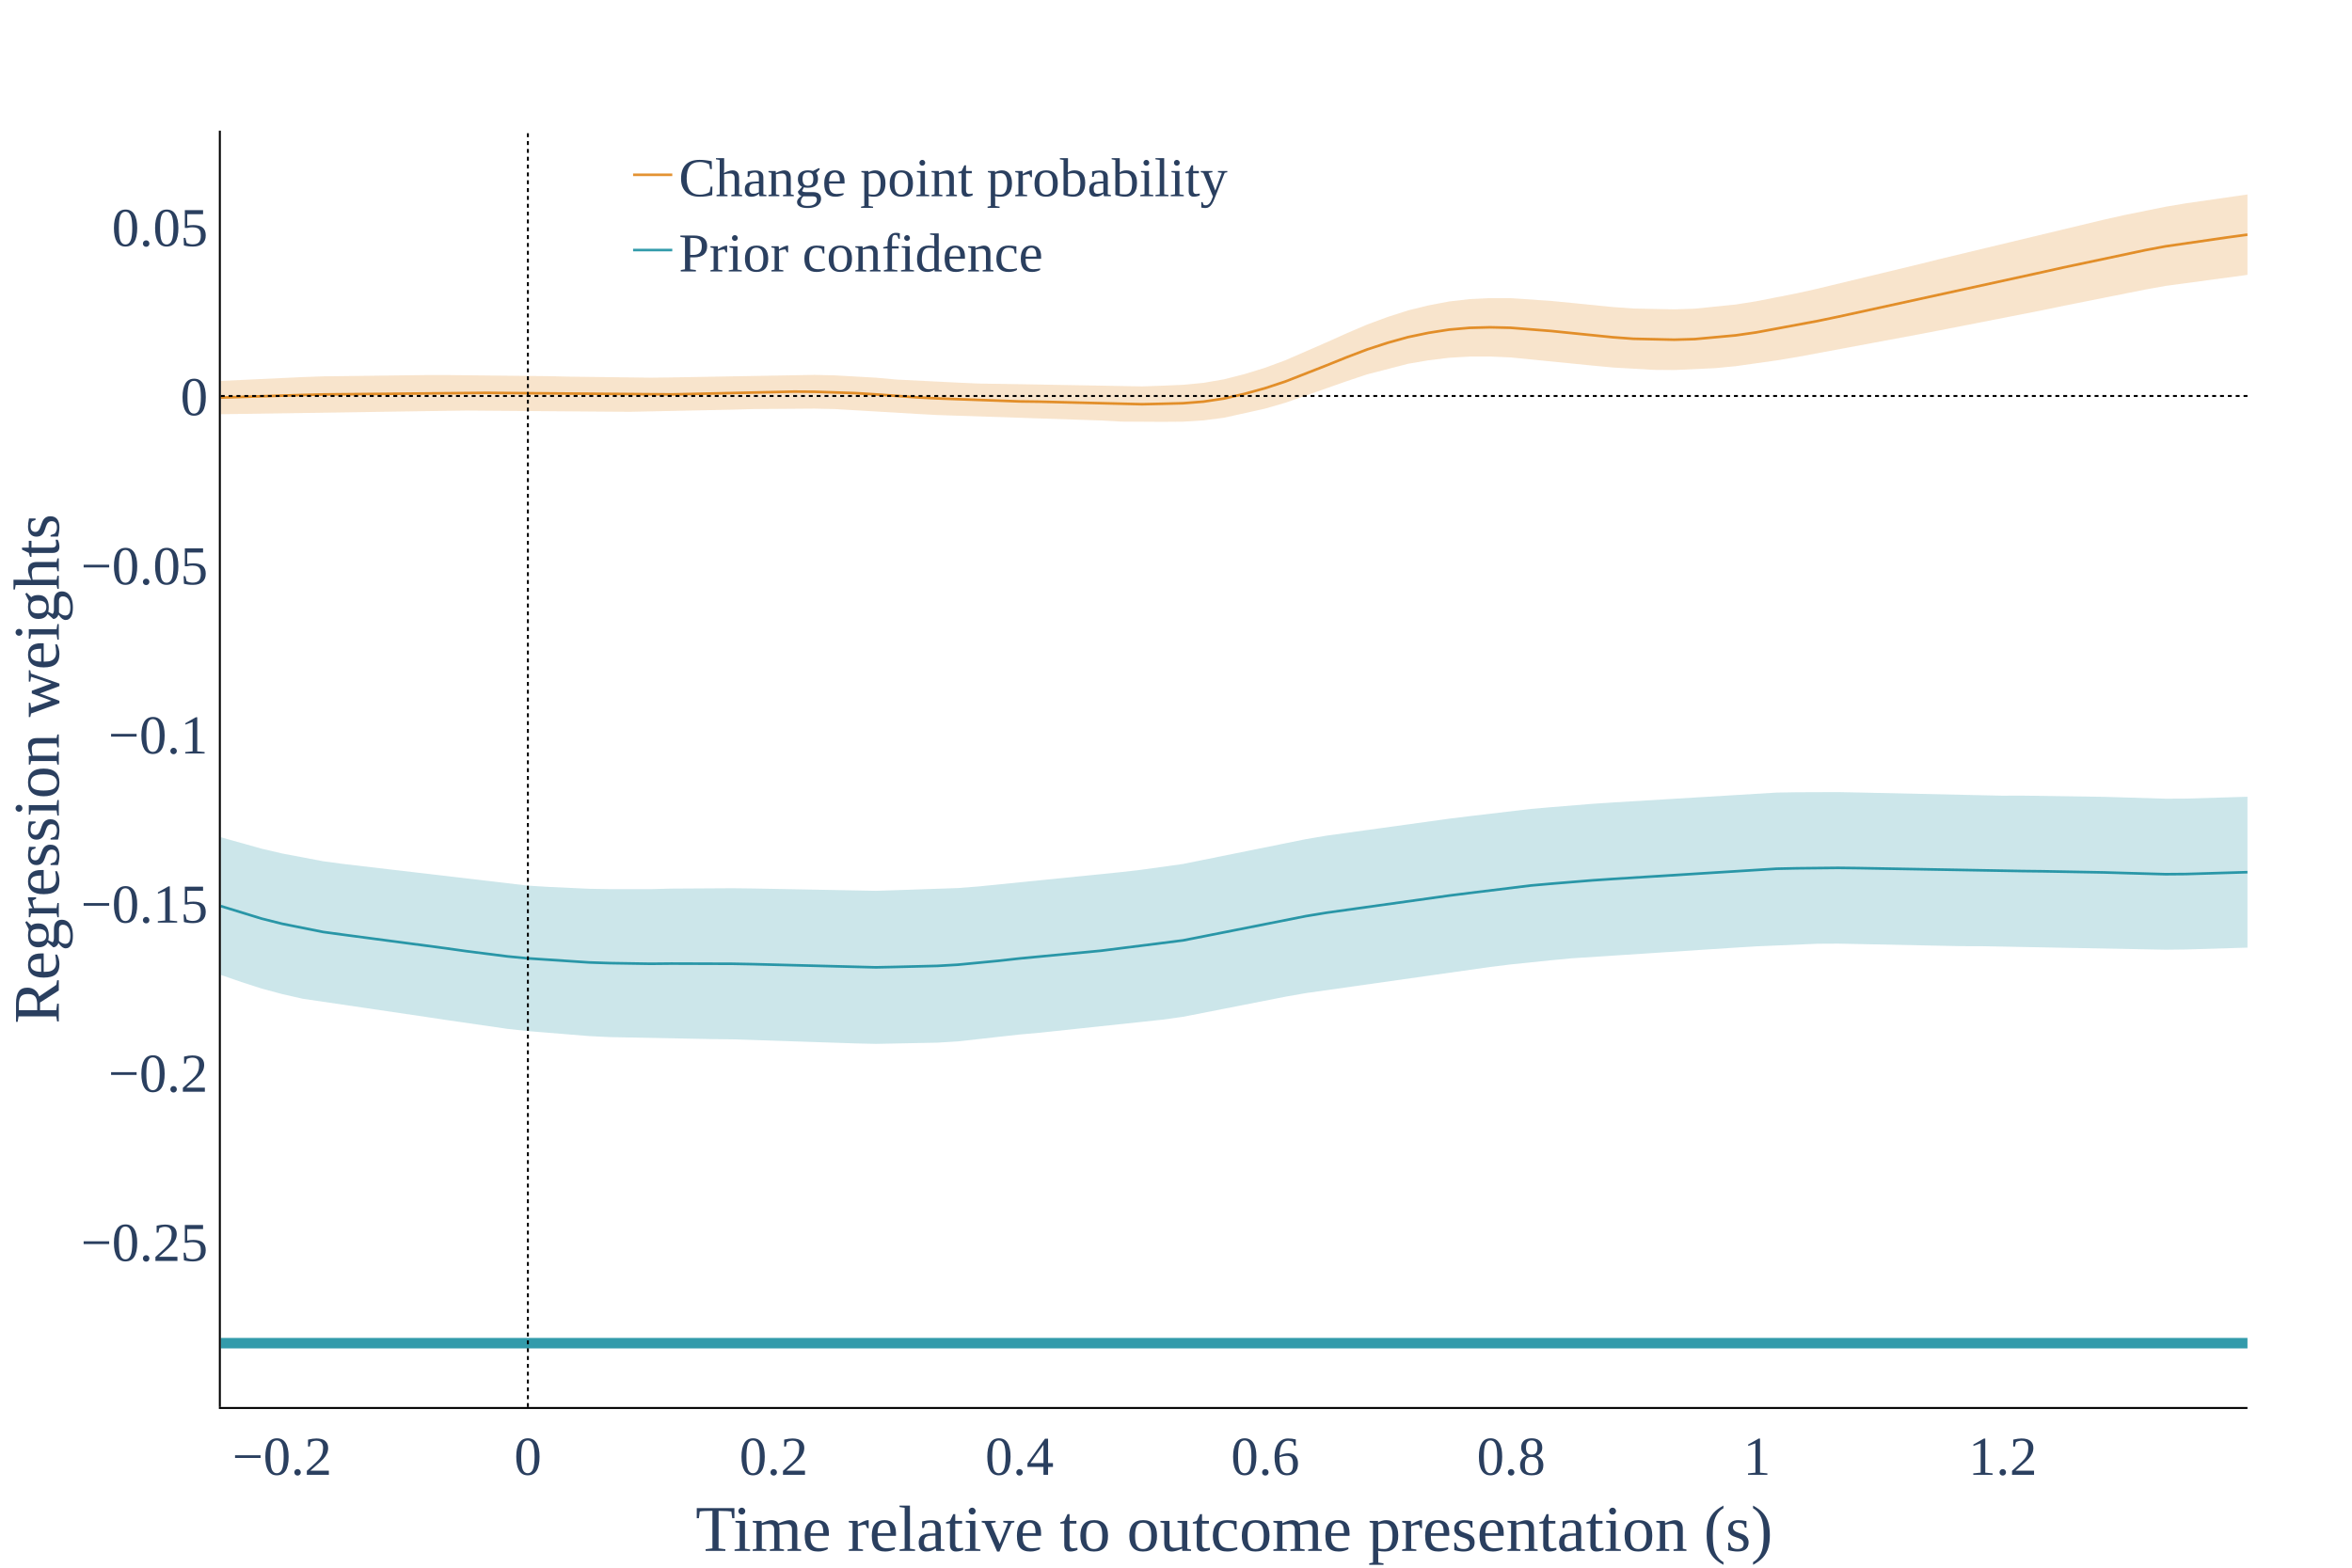
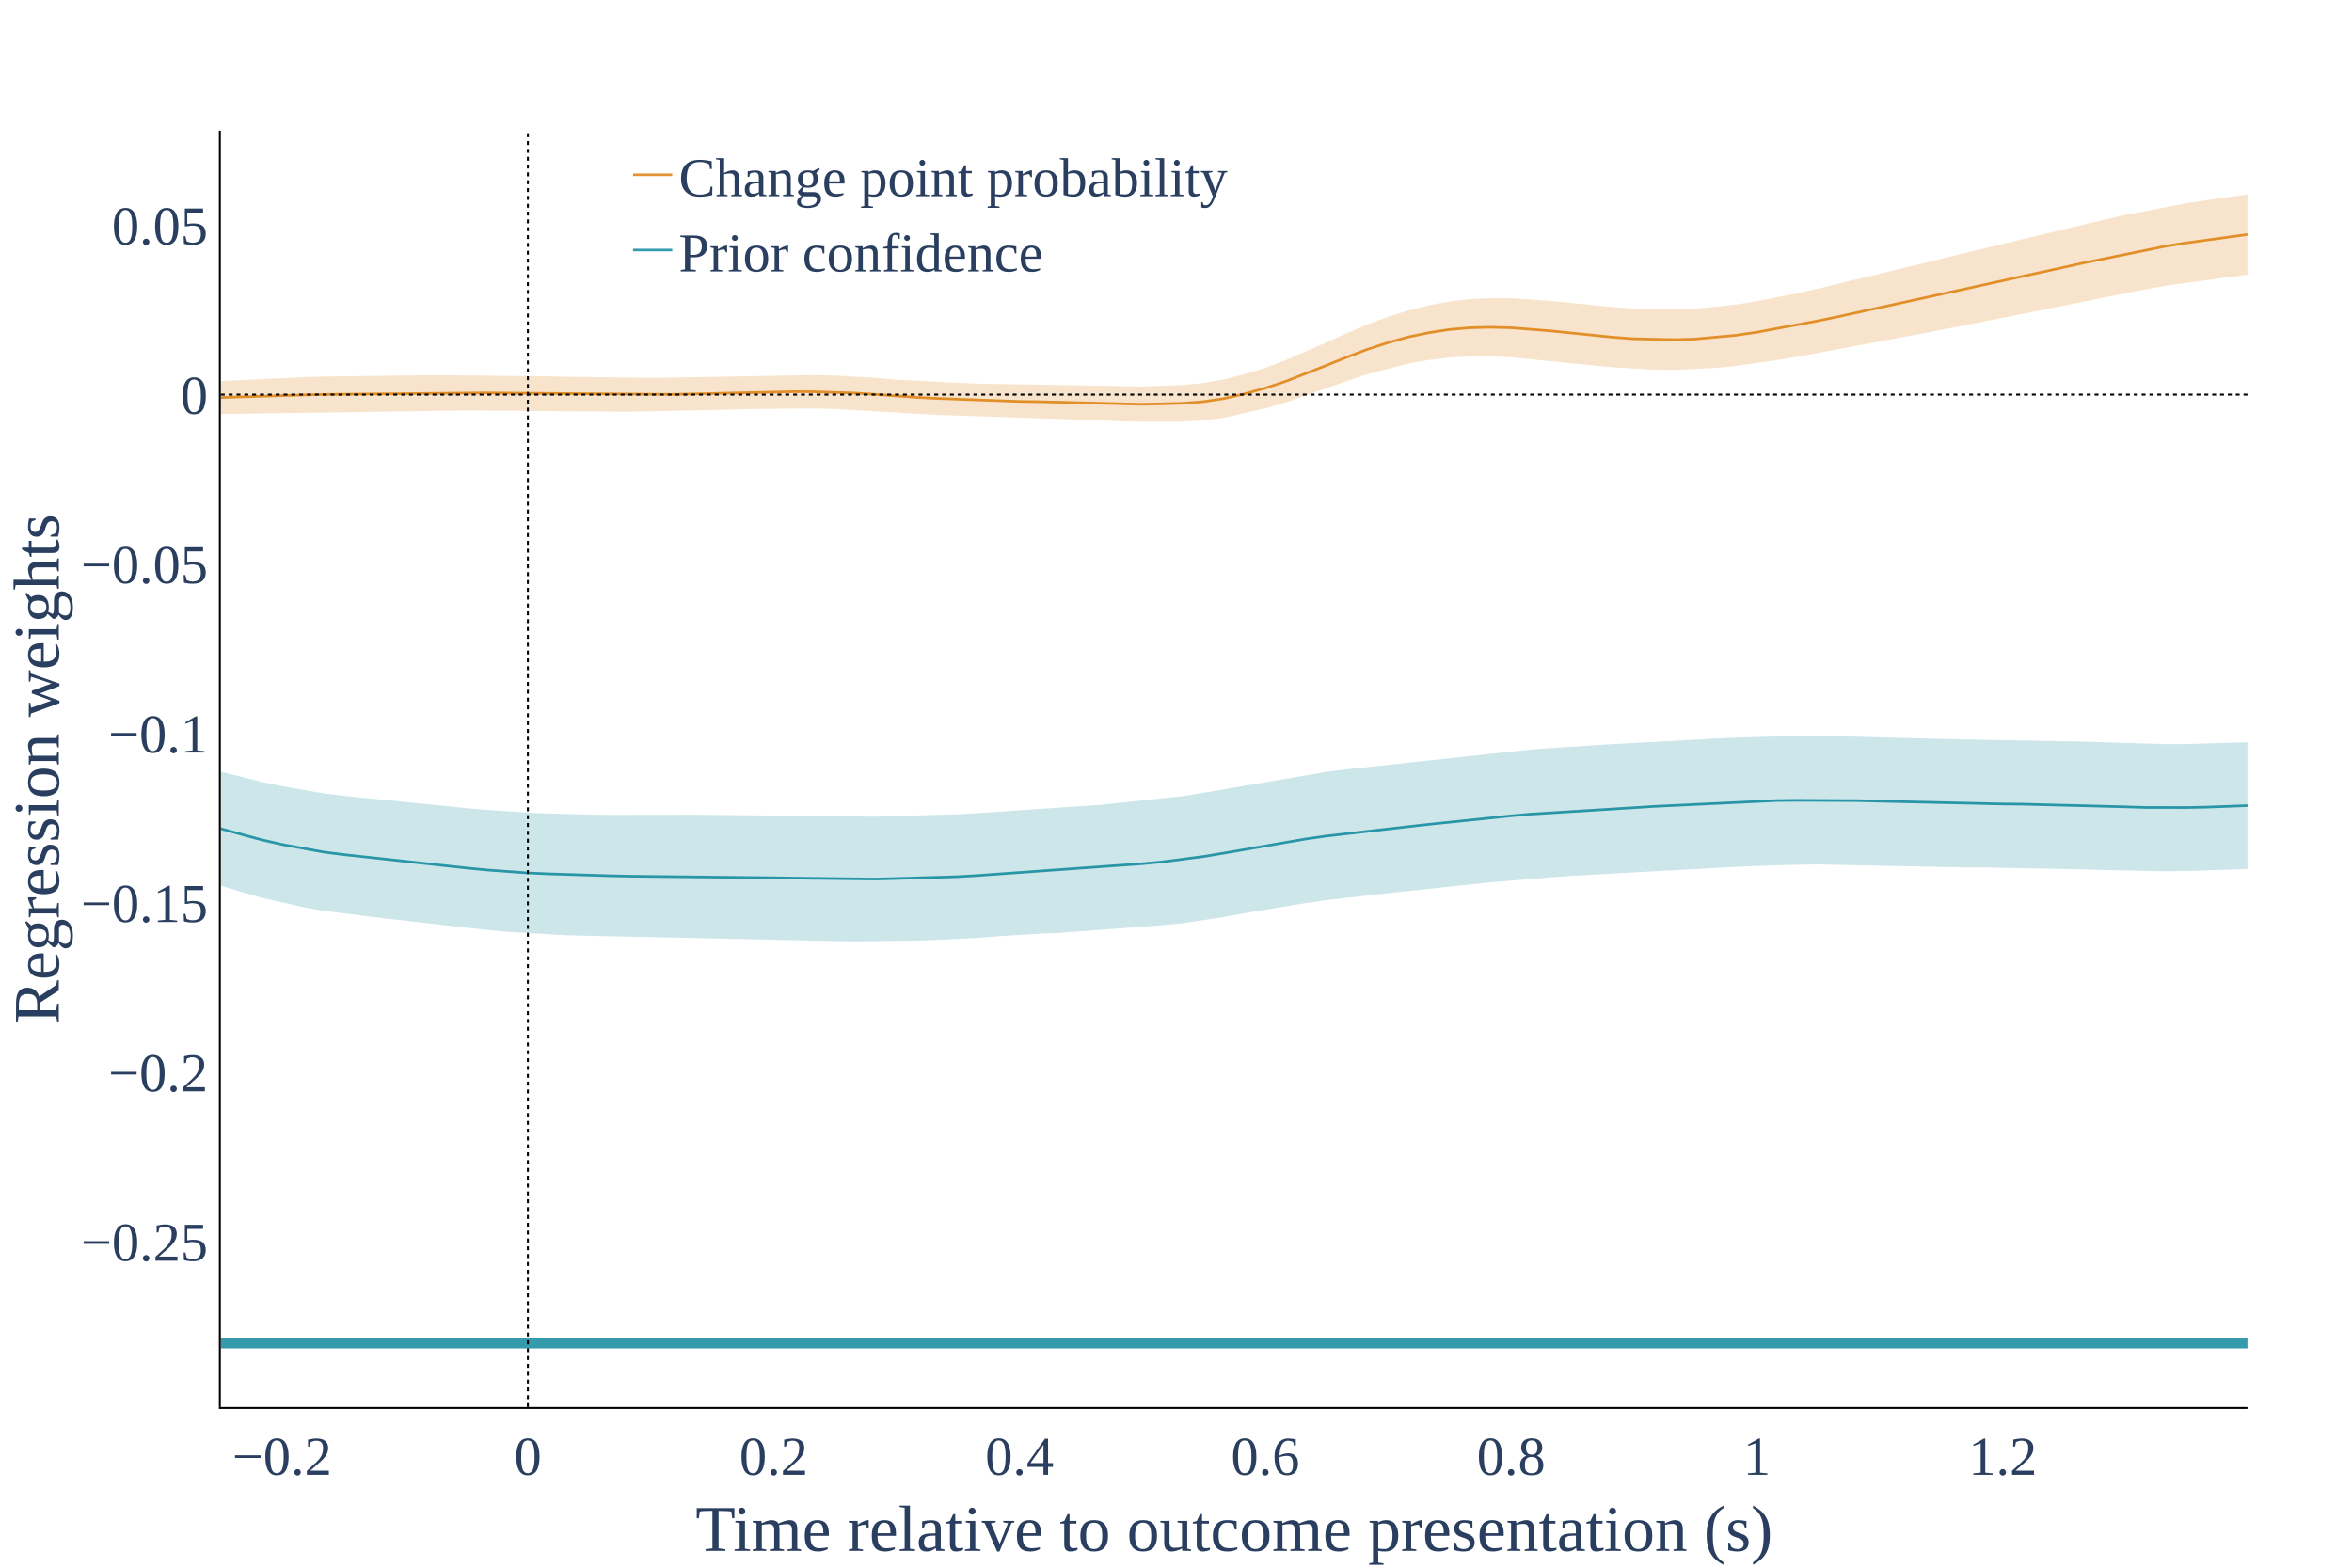
<svg xmlns="http://www.w3.org/2000/svg" class="main-svg" width="1800" height="1200" style="" viewBox="0 0 1800 1200">
  <rect x="0" y="0" width="1800" height="1200" style="fill: rgb(255, 255, 255); fill-opacity: 1;" />
-   <defs id="defs-ae7b0f">
+   <defs id="defs-dcf1bf">
    <g class="clips">
-       <clipPath id="clipae7b0fxyplot" class="plotclip">
+       <clipPath id="clipdcf1bfxyplot" class="plotclip">
        <rect width="1551" height="977" />
      </clipPath>
-       <clipPath class="axesclip" id="clipae7b0fx">
+       <clipPath class="axesclip" id="clipdcf1bfx">
        <rect x="169" y="0" width="1551" height="1200" />
      </clipPath>
-       <clipPath class="axesclip" id="clipae7b0fy">
+       <clipPath class="axesclip" id="clipdcf1bfy">
        <rect x="0" y="100" width="1800" height="977" />
      </clipPath>
-       <clipPath class="axesclip" id="clipae7b0fxy">
+       <clipPath class="axesclip" id="clipdcf1bfxy">
        <rect x="169" y="100" width="1551" height="977" />
      </clipPath>
    </g>
    <g class="gradients" />
    <g class="patterns" />
  </defs>
  <g class="bglayer">
    <rect class="bg" x="169" y="100" width="1551" height="977" style="fill: rgb(255, 255, 255); fill-opacity: 1; stroke-width: 0;" />
  </g>
  <g class="layer-below">
    <g class="imagelayer" />
    <g class="shapelayer" />
  </g>
  <g class="cartesianlayer">
    <g class="subplot xy">
      <g class="layer-subplot">
        <g class="shapelayer" />
        <g class="imagelayer" />
      </g>
      <g class="minor-gridlayer">
        <g class="x" />
        <g class="y" />
      </g>
      <g class="gridlayer">
        <g class="x">
          <path class="xgrid crisp" transform="translate(215.88,0)" d="M0,100v977" style="stroke: rgb(255, 255, 255); stroke-opacity: 1; stroke-width: 1px;" />
          <path class="xgrid crisp" transform="translate(592.12,0)" d="M0,100v977" style="stroke: rgb(255, 255, 255); stroke-opacity: 1; stroke-width: 1px;" />
          <path class="xgrid crisp" transform="translate(780.24,0)" d="M0,100v977" style="stroke: rgb(255, 255, 255); stroke-opacity: 1; stroke-width: 1px;" />
          <path class="xgrid crisp" transform="translate(968.36,0)" d="M0,100v977" style="stroke: rgb(255, 255, 255); stroke-opacity: 1; stroke-width: 1px;" />
          <path class="xgrid crisp" transform="translate(1156.48,0)" d="M0,100v977" style="stroke: rgb(255, 255, 255); stroke-opacity: 1; stroke-width: 1px;" />
          <path class="xgrid crisp" transform="translate(1344.6,0)" d="M0,100v977" style="stroke: rgb(255, 255, 255); stroke-opacity: 1; stroke-width: 1px;" />
          <path class="xgrid crisp" transform="translate(1532.73,0)" d="M0,100v977" style="stroke: rgb(255, 255, 255); stroke-opacity: 1; stroke-width: 1px;" />
        </g>
        <g class="y">
-           <path class="ygrid crisp" transform="translate(0,950.47)" d="M169,0h1551" style="stroke: rgb(255, 255, 255); stroke-opacity: 1; stroke-width: 1px;" />
-           <path class="ygrid crisp" transform="translate(0,821)" d="M169,0h1551" style="stroke: rgb(255, 255, 255); stroke-opacity: 1; stroke-width: 1px;" />
-           <path class="ygrid crisp" transform="translate(0,691.52)" d="M169,0h1551" style="stroke: rgb(255, 255, 255); stroke-opacity: 1; stroke-width: 1px;" />
-           <path class="ygrid crisp" transform="translate(0,562.05)" d="M169,0h1551" style="stroke: rgb(255, 255, 255); stroke-opacity: 1; stroke-width: 1px;" />
-           <path class="ygrid crisp" transform="translate(0,432.58)" d="M169,0h1551" style="stroke: rgb(255, 255, 255); stroke-opacity: 1; stroke-width: 1px;" />
-           <path class="ygrid crisp" transform="translate(0,173.64)" d="M169,0h1551" style="stroke: rgb(255, 255, 255); stroke-opacity: 1; stroke-width: 1px;" />
+           <path class="ygrid crisp" transform="translate(0,950.35)" d="M169,0h1551" style="stroke: rgb(255, 255, 255); stroke-opacity: 1; stroke-width: 1px;" />
+           <path class="ygrid crisp" transform="translate(0,820.69)" d="M169,0h1551" style="stroke: rgb(255, 255, 255); stroke-opacity: 1; stroke-width: 1px;" />
+           <path class="ygrid crisp" transform="translate(0,691.03)" d="M169,0h1551" style="stroke: rgb(255, 255, 255); stroke-opacity: 1; stroke-width: 1px;" />
+           <path class="ygrid crisp" transform="translate(0,561.37)" d="M169,0h1551" style="stroke: rgb(255, 255, 255); stroke-opacity: 1; stroke-width: 1px;" />
+           <path class="ygrid crisp" transform="translate(0,431.71)" d="M169,0h1551" style="stroke: rgb(255, 255, 255); stroke-opacity: 1; stroke-width: 1px;" />
+           <path class="ygrid crisp" transform="translate(0,172.39)" d="M169,0h1551" style="stroke: rgb(255, 255, 255); stroke-opacity: 1; stroke-width: 1px;" />
        </g>
      </g>
      <g class="zerolinelayer">
        <path class="xzl zl crisp" transform="translate(404,0)" d="M0,100v977" style="stroke: rgb(255, 255, 255); stroke-opacity: 1; stroke-width: 2px;" />
-         <path class="yzl zl crisp" transform="translate(0,303.11)" d="M169,0h1551" style="stroke: rgb(255, 255, 255); stroke-opacity: 1; stroke-width: 2px;" />
+         <path class="yzl zl crisp" transform="translate(0,302.05)" d="M169,0h1551" style="stroke: rgb(255, 255, 255); stroke-opacity: 1; stroke-width: 2px;" />
      </g>
      <g class="layer-between">
        <g class="shapelayer" />
        <g class="imagelayer" />
      </g>
      <path class="xlines-below" />
      <path class="ylines-below" />
      <g class="overlines-below" />
      <g class="xaxislayer-below" />
      <g class="yaxislayer-below" />
      <g class="overaxes-below" />
      <g class="overplot">
-         <g class="xy" transform="translate(169,100)" clip-path="url(#clipae7b0fxyplot)">
+         <g class="xy" transform="translate(169,100)" clip-path="url(#clipdcf1bfxyplot)">
          <g class="scatterlayer mlayer">
-             <g class="trace scatter trace969d71" style="stroke-miterlimit: 2; opacity: 1;">
+             <g class="trace scatter traceb511b3" style="stroke-miterlimit: 2; opacity: 1;">
              <g class="fills" />
              <g class="errorbars" />
              <g class="lines">
-                 <path class="js-line" d="M0,204.33L62.67,202.33L78.33,201.93L203.67,200.71L219.33,200.86L344.67,201.88L360.33,201.56L438.67,199.76L454.33,199.87L485.67,200.91L501.33,201.9L532.67,204.17L548.33,204.97L611,207.26L626.67,207.47L705,209.42L720.67,209.07L736.33,208.67L752,207.43L767.67,205.07L783.33,201.52L799,197.2L814.67,192.03L846,179.76L861.67,173.44L877.33,167.48L893,162.39L908.67,158.02L924.33,154.76L940,152.31L955.67,150.95L971.33,150.54L987,150.9L1018.33,153.39L1034,154.99L1065.33,158.16L1081,159.32L1112.33,160.02L1128,159.57L1159.33,156.7L1175,154.45L1222,145.71L1237.67,142.46L1394.33,108.26L1410,104.76L1472.67,91.5L1488.33,88.55L1535.33,81.75L1551,79.62" style="vector-effect: none; fill: none; stroke: rgb(220, 120, 0); stroke-opacity: 0.8; stroke-width: 2px; opacity: 1;" />
-               </g>
-               <g class="points" />
-               <g class="text" />
-             </g>
-             <g class="trace scatter tracea60c03" style="stroke-miterlimit: 2; opacity: 1;">
+                 <path class="js-line" d="M0,204.28L62.67,202.34L78.33,201.94L203.67,200.74L219.33,200.9L344.67,201.9L360.33,201.58L438.67,199.78L454.33,199.88L485.67,200.92L501.33,201.9L532.67,204.17L548.33,204.97L611,207.26L626.67,207.47L705,209.44L720.67,209.08L736.33,208.68L752,207.44L767.67,205.08L783.33,201.51L799,197.19L814.67,192L846,179.71L861.67,173.39L877.33,167.42L893,162.33L908.67,157.96L924.33,154.69L940,152.25L955.67,150.88L971.33,150.48L987,150.84L1018.33,153.34L1034,154.94L1065.33,158.11L1081,159.28L1112.33,159.98L1128,159.53L1159.33,156.65L1175,154.4L1222,145.65L1237.67,142.4L1410,104.71L1425.67,101.24L1488.33,88.47L1504,85.95L1551,79.52" style="vector-effect: none; fill: none; stroke: rgb(220, 120, 0); stroke-opacity: 0.8; stroke-width: 2px; opacity: 1;" />
+               </g>
+               <g class="points" />
+               <g class="text" />
+             </g>
+             <g class="trace scatter tracebd237b" style="stroke-miterlimit: 2; opacity: 1;">
              <g class="fills">
                <g>
-                   <path class="js-fill" d="M0,191.58L62.67,188.64L78.33,188.08L156.67,187.1L172.33,187.08L250.67,187.93L266.33,188.3L329,189.1L344.67,188.91L454.33,186.96L470,187.33L501.33,189.1L517,190.53L564,192.88L579.67,193.57L642.33,194.64L658,194.91L705,195.77L720.67,195.23L736.33,194.56L752,193.07L767.67,190.37L783.33,186.39L799,181.57L814.67,175.77L846,162.14L861.67,155.1L877.33,148.4L893,142.61L908.67,137.59L924.33,133.75L940,130.77L955.67,128.95L971.33,128.17L987,128.22L1018.33,130.38L1034,131.89L1065.33,135.02L1081,136.15L1112.33,136.8L1128,136.28L1159.33,133.1L1175,130.62L1206.33,124.47L1222,120.96L1300.33,102.08L1316,98.17L1441.33,68.09L1457,64.58L1488.33,58.24L1504,55.61L1551,48.85L1551,110.39L1488.33,118.85L1472.67,121.66L1410,134.17L1394.33,137.42L1316,152.75L1300.33,155.77L1206.33,173.28L1190.67,175.86L1159.33,180.3L1143.67,181.8L1112.33,183.24L1096.67,183.12L1065.33,181.3L1049.67,179.83L987,173.58L971.33,172.91L955.67,172.95L940,173.86L924.33,175.76L908.67,178.45L877.33,186.55L861.67,191.78L814.67,208.29L799,212.84L767.67,219.77L752,221.79L736.33,222.78L720.67,222.91L689.33,222.72L673.67,221.86L548.33,217.69L532.67,216.83L470,213.12L454.33,212.78L407.33,213.12L391.67,213.57L313.33,215.22L297.67,215.13L188,214.26L172.33,214.48L0,217.07Z" style="fill: rgb(220, 120, 0); fill-opacity: 0.2; stroke-width: 0;" />
+                   <path class="js-fill" d="M0,191.65L62.67,188.76L78.33,188.21L156.67,187.25L172.33,187.22L250.67,188.07L266.33,188.43L329,189.23L344.67,189.04L454.33,187.09L470,187.46L501.33,189.23L517,190.66L564,193.01L579.67,193.69L642.33,194.75L658,195.02L705,195.87L720.67,195.33L736.33,194.66L752,193.16L767.67,190.45L783.33,186.45L799,181.62L814.67,175.81L846,162.15L861.67,155.11L877.33,148.41L893,142.61L908.67,137.6L924.33,133.76L940,130.79L955.67,128.97L971.33,128.2L987,128.26L1018.33,130.43L1034,131.95L1065.33,135.09L1081,136.23L1112.33,136.88L1128,136.36L1159.33,133.17L1175,130.69L1206.33,124.53L1222,121.02L1300.33,102.15L1316,98.24L1441.33,68.15L1457,64.63L1504,55.64L1519.67,53.22L1551,48.85L1551,110.2L1488.33,118.67L1472.67,121.49L1410,134L1394.33,137.25L1316,152.58L1300.33,155.6L1206.33,173.1L1190.67,175.69L1159.33,180.13L1143.67,181.64L1112.33,183.08L1096.67,182.96L1065.33,181.14L1049.67,179.68L987,173.42L971.33,172.76L955.67,172.8L940,173.71L924.33,175.62L908.67,178.32L877.33,186.43L861.67,191.67L814.67,208.2L799,212.75L767.67,219.7L752,221.72L736.33,222.7L720.67,222.83L689.33,222.63L673.67,221.77L548.33,217.56L532.67,216.7L470,213.02L454.33,212.67L407.33,213.02L391.67,213.47L313.33,215.13L297.67,215.04L188,214.18L172.33,214.4L0,216.92Z" style="fill: rgb(220, 120, 0); fill-opacity: 0.2; stroke-width: 0;" />
                </g>
              </g>
              <g class="errorbars" />
              <g class="lines">
-                 <path class="js-line" d="M0,191.58L62.67,188.64L78.33,188.08L156.67,187.1L172.33,187.08L250.67,187.93L266.33,188.3L329,189.1L344.67,188.91L454.33,186.96L470,187.33L501.33,189.1L517,190.53L564,192.88L579.67,193.57L642.33,194.64L658,194.91L705,195.77L720.67,195.23L736.33,194.56L752,193.07L767.67,190.37L783.33,186.39L799,181.57L814.67,175.77L846,162.14L861.67,155.1L877.33,148.4L893,142.61L908.67,137.59L924.33,133.75L940,130.77L955.67,128.95L971.33,128.17L987,128.22L1018.33,130.38L1034,131.89L1065.33,135.02L1081,136.15L1112.33,136.8L1128,136.28L1159.33,133.1L1175,130.62L1206.33,124.47L1222,120.96L1300.33,102.08L1316,98.17L1441.33,68.09L1457,64.58L1488.33,58.24L1504,55.61L1551,48.85L1551,110.39L1488.33,118.85L1472.67,121.66L1410,134.17L1394.33,137.42L1316,152.75L1300.33,155.77L1206.33,173.28L1190.67,175.86L1159.33,180.3L1143.67,181.8L1112.33,183.24L1096.67,183.12L1065.33,181.3L1049.67,179.83L987,173.58L971.33,172.91L955.67,172.95L940,173.86L924.33,175.76L908.67,178.45L877.33,186.55L861.67,191.78L814.67,208.29L799,212.84L767.67,219.77L752,221.79L736.33,222.78L720.67,222.91L689.33,222.72L673.67,221.86L548.33,217.69L532.67,216.83L470,213.12L454.33,212.78L407.33,213.12L391.67,213.57L313.33,215.22L297.67,215.13L188,214.26L172.33,214.48L0,217.07" style="vector-effect: none; fill: none; stroke: rgb(255, 255, 255); stroke-opacity: 0; stroke-width: 2px; opacity: 1;" />
-               </g>
-               <g class="points" />
-               <g class="text" />
-             </g>
-             <g class="trace scatter trace38400d" style="stroke-miterlimit: 2; opacity: 1;">
+                 <path class="js-line" d="M0,191.65L62.67,188.76L78.33,188.21L156.67,187.25L172.33,187.22L250.67,188.07L266.33,188.43L329,189.23L344.67,189.04L454.33,187.09L470,187.46L501.33,189.23L517,190.66L564,193.01L579.67,193.69L642.33,194.75L658,195.02L705,195.87L720.67,195.33L736.33,194.66L752,193.16L767.67,190.45L783.33,186.45L799,181.62L814.67,175.81L846,162.15L861.67,155.11L877.33,148.41L893,142.61L908.67,137.6L924.33,133.76L940,130.79L955.67,128.97L971.33,128.2L987,128.26L1018.33,130.43L1034,131.95L1065.33,135.09L1081,136.23L1112.33,136.88L1128,136.36L1159.33,133.17L1175,130.69L1206.33,124.53L1222,121.02L1300.33,102.15L1316,98.24L1441.33,68.15L1457,64.63L1504,55.64L1519.67,53.22L1551,48.85L1551,110.2L1488.33,118.67L1472.67,121.49L1410,134L1394.33,137.25L1316,152.58L1300.33,155.6L1206.33,173.1L1190.67,175.69L1159.33,180.13L1143.67,181.64L1112.33,183.08L1096.67,182.96L1065.33,181.14L1049.67,179.68L987,173.42L971.33,172.76L955.67,172.8L940,173.71L924.33,175.62L908.67,178.32L877.33,186.43L861.67,191.67L814.67,208.2L799,212.75L767.67,219.7L752,221.72L736.33,222.7L720.67,222.83L689.33,222.63L673.67,221.77L548.33,217.56L532.67,216.7L470,213.02L454.33,212.67L407.33,213.02L391.67,213.47L313.33,215.13L297.67,215.04L188,214.18L172.33,214.4L0,216.92" style="vector-effect: none; fill: none; stroke: rgb(255, 255, 255); stroke-opacity: 0; stroke-width: 2px; opacity: 1;" />
+               </g>
+               <g class="points" />
+               <g class="text" />
+             </g>
+             <g class="trace scatter trace55d572" style="stroke-miterlimit: 2; opacity: 1;">
              <g class="fills" />
              <g class="errorbars" />
              <g class="lines">
-                 <path class="js-line" d="M0,593.58L31.33,603.2L47,607.13L78.33,613.39L94,615.52L172.33,625.89L188,628.1L219.33,632.08L235,633.58L282,636.71L297.67,637.23L329,637.73L344.67,637.58L391.67,637.73L407.33,638.03L501.33,640.46L517,640.13L548.33,639.35L564,638.45L595.33,635.44L611,633.69L673.67,627.74L689.33,625.76L736.33,619.83L752,616.76L830.33,601.27L846,598.67L940,585.53L955.67,583.56L1002.67,577.81L1018.33,576.42L1049.67,573.87L1065.33,572.81L1190.67,564.98L1206.33,564.65L1237.67,564.32L1253.33,564.51L1378.67,566.76L1394.33,566.94L1441.33,567.81L1457,568.28L1488.33,569.17L1504,569.04L1551,567.62" style="vector-effect: none; fill: none; stroke: rgb(0, 130, 150); stroke-opacity: 0.8; stroke-width: 2px; opacity: 1;" />
-               </g>
-               <g class="points" />
-               <g class="text" />
-             </g>
-             <g class="trace scatter trace68fa5e" style="stroke-miterlimit: 2; opacity: 1;">
+                 <path class="js-line" d="M0,534.33L31.33,542.87L47,546.43L78.33,552.17L94,554.17L188,564.42L203.67,565.94L235,568.21L250.67,568.9L297.67,570.36L313.33,570.7L423,571.89L438.67,572.14L501.33,572.89L517,572.46L564,571.06L579.67,570.13L705,561.16L720.67,559.72L752,555.63L767.67,553.03L830.33,542.19L846,539.94L908.67,532.78L924.33,531.01L987,524.52L1002.67,523.15L1081,518.29L1096.67,517.29L1190.67,512.81L1206.33,512.62L1253.33,512.86L1269,513.27L1363,515.41L1378.67,515.57L1457,517.59L1472.67,518.08L1504,518.14L1519.67,517.85L1551,516.67" style="vector-effect: none; fill: none; stroke: rgb(0, 130, 150); stroke-opacity: 0.8; stroke-width: 2px; opacity: 1;" />
+               </g>
+               <g class="points" />
+               <g class="text" />
+             </g>
+             <g class="trace scatter trace6454f6" style="stroke-miterlimit: 2; opacity: 1;">
              <g class="fills">
                <g>
-                   <path class="js-fill" d="M0,540.88L31.33,549.66L47,553.32L78.33,559.25L94,561.35L235,577.91L250.67,578.88L282,580.33L297.67,580.59L329,580.61L344.67,580.19L391.67,579.91L407.33,580.1L501.33,581.88L517,581.39L564,579.77L579.67,578.56L689.33,567.53L705,565.7L736.33,561.34L752,558.17L830.33,542.35L846,539.68L940,526.67L955.67,524.74L1002.67,519.19L1018.33,517.84L1049.67,515.3L1065.33,514.26L1190.67,506.69L1206.33,506.43L1237.67,506.32L1253.33,506.63L1363,509.06L1378.67,509.02L1441.33,509.95L1457,510.42L1488.33,511.38L1504,511.3L1551,509.88L1551,625.37L1504,626.78L1488.33,626.96L1347.33,624.27L1331.67,624.24L1237.67,622.31L1222,622.4L1175,624.4L1159.33,625.36L1034,633.53L1018.33,635.01L987,638.25L971.33,640.18L830.33,660.19L814.67,662.94L736.33,678.33L720.67,680.5L626.67,690.52L611,691.91L564,697.14L548.33,698.11L501.33,699.04L485.67,698.68L391.67,695.56L376,695.38L297.67,693.86L282,693.09L235,689.26L219.33,687.55L172.33,680.74L156.67,678.37L62.67,664.5L47,660.94L31.33,656.74L15.67,651.68L0,646.27Z" style="fill: rgb(0, 130, 150); fill-opacity: 0.2; stroke-width: 0;" />
+                   <path class="js-fill" d="M0,490.75L31.33,498.55L47,501.84L78.33,507.25L94,509.19L188,518.64L203.67,520.02L235,522.07L250.67,522.68L282,523.6L297.67,523.75L344.67,523.71L360.33,523.61L501.33,525.14L517,524.64L564,523.29L579.67,522.42L673.67,516.02L689.33,514.37L736.33,509.39L752,506.86L846,490.86L861.67,488.9L1002.67,473.72L1018.33,472.6L1065.33,469.57L1081,468.78L1143.67,465.37L1159.33,464.62L1206.33,463.29L1222,463.21L1284.67,464.79L1300.33,465.24L1347.33,466.31L1363,466.59L1425.67,467.69L1441.33,468.26L1488.33,469.65L1504,469.58L1551,468.17L1551,565.16L1504,566.7L1488.33,566.93L1441.33,565.96L1425.67,565.44L1347.33,563.98L1331.67,563.91L1222,561.69L1206.33,561.95L1175,562.84L1159.33,563.56L1034,570.36L1018.33,571.52L971.33,575.38L955.67,577.05L893,583.68L877.33,585.44L846,589.03L830.33,591.22L783.33,599.06L767.67,601.89L736.33,606.66L720.67,608.17L642.33,614.03L626.67,614.69L595.33,616.67L579.67,617.85L548.33,619.46L532.67,619.95L485.67,620.58L470,620.35L266.33,615.98L250.67,615.12L219.33,613.27L203.67,611.86L125.33,602.96L109.67,601.03L78.33,597.1L62.67,594.32L31.33,587.2L15.67,582.69L0,577.91Z" style="fill: rgb(0, 130, 150); fill-opacity: 0.2; stroke-width: 0;" />
                </g>
              </g>
              <g class="errorbars" />
              <g class="lines">
-                 <path class="js-line" d="M0,540.88L31.33,549.66L47,553.32L78.33,559.25L94,561.35L235,577.91L250.67,578.88L282,580.33L297.67,580.59L329,580.61L344.67,580.19L391.67,579.91L407.33,580.1L501.33,581.88L517,581.39L564,579.77L579.67,578.56L689.33,567.53L705,565.7L736.33,561.34L752,558.17L830.33,542.35L846,539.68L940,526.67L955.67,524.74L1002.67,519.19L1018.33,517.84L1049.67,515.3L1065.33,514.26L1190.67,506.69L1206.33,506.43L1237.67,506.32L1253.33,506.63L1363,509.06L1378.67,509.02L1441.33,509.95L1457,510.42L1488.33,511.38L1504,511.3L1551,509.88L1551,625.37L1504,626.78L1488.33,626.96L1347.33,624.27L1331.67,624.24L1237.67,622.31L1222,622.4L1175,624.4L1159.33,625.36L1034,633.53L1018.33,635.01L987,638.25L971.33,640.18L830.33,660.19L814.67,662.94L736.33,678.33L720.67,680.5L626.67,690.52L611,691.91L564,697.14L548.33,698.11L501.33,699.04L485.67,698.68L391.67,695.56L376,695.38L297.67,693.86L282,693.09L235,689.26L219.33,687.55L172.33,680.74L156.67,678.37L62.67,664.5L47,660.94L31.33,656.74L15.67,651.68L0,646.27" style="vector-effect: none; fill: none; stroke: rgb(255, 255, 255); stroke-opacity: 0; stroke-width: 2px; opacity: 1;" />
-               </g>
-               <g class="points" />
-               <g class="text" />
-             </g>
-             <g class="trace scatter trace0293a3" style="stroke-miterlimit: 2; opacity: 1;">
+                 <path class="js-line" d="M0,490.75L31.33,498.55L47,501.84L78.33,507.25L94,509.19L188,518.64L203.67,520.02L235,522.07L250.67,522.68L282,523.6L297.67,523.75L344.67,523.71L360.33,523.61L501.33,525.14L517,524.64L564,523.29L579.67,522.42L673.67,516.02L689.33,514.37L736.33,509.39L752,506.86L846,490.86L861.67,488.9L1002.67,473.72L1018.33,472.6L1065.33,469.57L1081,468.78L1143.67,465.37L1159.33,464.62L1206.33,463.29L1222,463.21L1284.67,464.79L1300.33,465.24L1347.33,466.31L1363,466.59L1425.67,467.69L1441.33,468.26L1488.33,469.65L1504,469.58L1551,468.17L1551,565.16L1504,566.7L1488.33,566.93L1441.33,565.96L1425.67,565.44L1347.33,563.98L1331.67,563.91L1222,561.69L1206.33,561.95L1175,562.84L1159.33,563.56L1034,570.36L1018.33,571.52L971.33,575.38L955.67,577.05L893,583.68L877.33,585.44L846,589.03L830.33,591.22L783.33,599.06L767.67,601.89L736.33,606.66L720.67,608.17L642.33,614.03L626.67,614.69L595.33,616.67L579.67,617.85L548.33,619.46L532.67,619.95L485.67,620.58L470,620.35L266.33,615.98L250.67,615.12L219.33,613.27L203.67,611.86L125.33,602.96L109.67,601.03L78.33,597.1L62.67,594.32L31.33,587.2L15.67,582.69L0,577.91" style="vector-effect: none; fill: none; stroke: rgb(255, 255, 255); stroke-opacity: 0; stroke-width: 2px; opacity: 1;" />
+               </g>
+               <g class="points" />
+               <g class="text" />
+             </g>
+             <g class="trace scatter traceb548ce" style="stroke-miterlimit: 2; opacity: 1;">
              <g class="fills" />
              <g class="errorbars" />
              <g class="lines">
                <path class="js-line" d="M0,928.15L1551,928.15" style="vector-effect: none; fill: none; stroke: rgb(0, 130, 150); stroke-opacity: 0.8; stroke-width: 8px; opacity: 1;" />
              </g>
              <g class="points" />
              <g class="text" />
            </g>
          </g>
        </g>
      </g>
      <path class="xlines-above crisp" d="M167.5,1077.75H1720" style="fill: none; stroke-width: 1.5px; stroke: rgb(0, 0, 0); stroke-opacity: 1;" />
      <path class="ylines-above crisp" d="M168.25,100V1077" style="fill: none; stroke-width: 1.5px; stroke: rgb(0, 0, 0); stroke-opacity: 1;" />
      <g class="overlines-above" />
      <g class="xaxislayer-above">
        <g class="xtick">
          <text text-anchor="middle" x="0" y="1128.9" transform="translate(215.88,0)" style="font-family: 'Times New Roman'; font-size: 42px; fill: rgb(42, 63, 95); fill-opacity: 1; white-space: pre; opacity: 1;">−0.2</text>
        </g>
        <g class="xtick">
          <text text-anchor="middle" x="0" y="1128.9" style="font-family: 'Times New Roman'; font-size: 42px; fill: rgb(42, 63, 95); fill-opacity: 1; white-space: pre; opacity: 1;" transform="translate(404,0)">0</text>
        </g>
        <g class="xtick">
          <text text-anchor="middle" x="0" y="1128.9" style="font-family: 'Times New Roman'; font-size: 42px; fill: rgb(42, 63, 95); fill-opacity: 1; white-space: pre; opacity: 1;" transform="translate(592.12,0)">0.2</text>
        </g>
        <g class="xtick">
          <text text-anchor="middle" x="0" y="1128.9" style="font-family: 'Times New Roman'; font-size: 42px; fill: rgb(42, 63, 95); fill-opacity: 1; white-space: pre; opacity: 1;" transform="translate(780.24,0)">0.4</text>
        </g>
        <g class="xtick">
          <text text-anchor="middle" x="0" y="1128.9" style="font-family: 'Times New Roman'; font-size: 42px; fill: rgb(42, 63, 95); fill-opacity: 1; white-space: pre; opacity: 1;" transform="translate(968.36,0)">0.6</text>
        </g>
        <g class="xtick">
          <text text-anchor="middle" x="0" y="1128.9" style="font-family: 'Times New Roman'; font-size: 42px; fill: rgb(42, 63, 95); fill-opacity: 1; white-space: pre; opacity: 1;" transform="translate(1156.48,0)">0.8</text>
        </g>
        <g class="xtick">
          <text text-anchor="middle" x="0" y="1128.9" style="font-family: 'Times New Roman'; font-size: 42px; fill: rgb(42, 63, 95); fill-opacity: 1; white-space: pre; opacity: 1;" transform="translate(1344.6,0)">1</text>
        </g>
        <g class="xtick">
          <text text-anchor="middle" x="0" y="1128.9" style="font-family: 'Times New Roman'; font-size: 42px; fill: rgb(42, 63, 95); fill-opacity: 1; white-space: pre; opacity: 1;" transform="translate(1532.73,0)">1.2</text>
        </g>
      </g>
      <g class="yaxislayer-above">
        <g class="ytick">
-           <text text-anchor="end" x="159.1" y="14.7" transform="translate(0,950.47)" style="font-family: 'Times New Roman'; font-size: 42px; fill: rgb(42, 63, 95); fill-opacity: 1; white-space: pre; opacity: 1;">−0.25</text>
-         </g>
-         <g class="ytick">
-           <text text-anchor="end" x="159.1" y="14.7" style="font-family: 'Times New Roman'; font-size: 42px; fill: rgb(42, 63, 95); fill-opacity: 1; white-space: pre; opacity: 1;" transform="translate(0,821)">−0.2</text>
-         </g>
-         <g class="ytick">
-           <text text-anchor="end" x="159.1" y="14.7" style="font-family: 'Times New Roman'; font-size: 42px; fill: rgb(42, 63, 95); fill-opacity: 1; white-space: pre; opacity: 1;" transform="translate(0,691.52)">−0.15</text>
-         </g>
-         <g class="ytick">
-           <text text-anchor="end" x="159.1" y="14.7" style="font-family: 'Times New Roman'; font-size: 42px; fill: rgb(42, 63, 95); fill-opacity: 1; white-space: pre; opacity: 1;" transform="translate(0,562.05)">−0.1</text>
-         </g>
-         <g class="ytick">
-           <text text-anchor="end" x="159.1" y="14.7" style="font-family: 'Times New Roman'; font-size: 42px; fill: rgb(42, 63, 95); fill-opacity: 1; white-space: pre; opacity: 1;" transform="translate(0,432.58)">−0.05</text>
-         </g>
-         <g class="ytick">
-           <text text-anchor="end" x="159.1" y="14.7" style="font-family: 'Times New Roman'; font-size: 42px; fill: rgb(42, 63, 95); fill-opacity: 1; white-space: pre; opacity: 1;" transform="translate(0,303.11)">0</text>
-         </g>
-         <g class="ytick">
-           <text text-anchor="end" x="159.1" y="14.7" style="font-family: 'Times New Roman'; font-size: 42px; fill: rgb(42, 63, 95); fill-opacity: 1; white-space: pre; opacity: 1;" transform="translate(0,173.64)">0.05</text>
+           <text text-anchor="end" x="159.1" y="14.7" transform="translate(0,950.35)" style="font-family: 'Times New Roman'; font-size: 42px; fill: rgb(42, 63, 95); fill-opacity: 1; white-space: pre; opacity: 1;">−0.25</text>
+         </g>
+         <g class="ytick">
+           <text text-anchor="end" x="159.1" y="14.7" style="font-family: 'Times New Roman'; font-size: 42px; fill: rgb(42, 63, 95); fill-opacity: 1; white-space: pre; opacity: 1;" transform="translate(0,820.69)">−0.2</text>
+         </g>
+         <g class="ytick">
+           <text text-anchor="end" x="159.1" y="14.7" style="font-family: 'Times New Roman'; font-size: 42px; fill: rgb(42, 63, 95); fill-opacity: 1; white-space: pre; opacity: 1;" transform="translate(0,691.03)">−0.15</text>
+         </g>
+         <g class="ytick">
+           <text text-anchor="end" x="159.1" y="14.7" style="font-family: 'Times New Roman'; font-size: 42px; fill: rgb(42, 63, 95); fill-opacity: 1; white-space: pre; opacity: 1;" transform="translate(0,561.37)">−0.1</text>
+         </g>
+         <g class="ytick">
+           <text text-anchor="end" x="159.1" y="14.7" style="font-family: 'Times New Roman'; font-size: 42px; fill: rgb(42, 63, 95); fill-opacity: 1; white-space: pre; opacity: 1;" transform="translate(0,431.71)">−0.05</text>
+         </g>
+         <g class="ytick">
+           <text text-anchor="end" x="159.1" y="14.7" style="font-family: 'Times New Roman'; font-size: 42px; fill: rgb(42, 63, 95); fill-opacity: 1; white-space: pre; opacity: 1;" transform="translate(0,302.05)">0</text>
+         </g>
+         <g class="ytick">
+           <text text-anchor="end" x="159.1" y="14.7" style="font-family: 'Times New Roman'; font-size: 42px; fill: rgb(42, 63, 95); fill-opacity: 1; white-space: pre; opacity: 1;" transform="translate(0,172.39)">0.05</text>
        </g>
      </g>
      <g class="overaxes-above" />
    </g>
  </g>
  <g class="polarlayer" />
  <g class="smithlayer" />
  <g class="ternarylayer" />
  <g class="geolayer" />
  <g class="funnelarealayer" />
  <g class="pielayer" />
  <g class="iciclelayer" />
  <g class="treemaplayer" />
  <g class="sunburstlayer" />
  <g class="glimages" />
-   <defs id="topdefs-ae7b0f">
+   <defs id="topdefs-dcf1bf">
    <g class="clips" />
-     <clipPath id="legendae7b0f">
+     <clipPath id="legenddcf1bf">
      <rect width="465" height="126" x="0" y="0" />
    </clipPath>
  </defs>
  <g class="layer-above">
    <g class="imagelayer" />
    <g class="shapelayer">
-       <g class="shape-group" data-index="0" clip-path="url(#clipae7b0fx)">
+       <g class="shape-group" data-index="0" clip-path="url(#clipdcf1bfx)">
        <path data-index="0" fill-rule="evenodd" d="M404,1077L404,100" style="opacity: 1; stroke: rgb(0, 0, 0); stroke-opacity: 1; fill: rgb(0, 0, 0); fill-opacity: 0; stroke-dasharray: 3px, 3px; stroke-width: 1.5px;" />
      </g>
-       <g class="shape-group" data-index="1" clip-path="url(#clipae7b0fy)">
-         <path data-index="1" fill-rule="evenodd" d="M169,303.11L1720,303.11" style="opacity: 1; stroke: rgb(0, 0, 0); stroke-opacity: 1; fill: rgb(0, 0, 0); fill-opacity: 0; stroke-dasharray: 3px, 3px; stroke-width: 1.5px;" />
+       <g class="shape-group" data-index="1" clip-path="url(#clipdcf1bfy)">
+         <path data-index="1" fill-rule="evenodd" d="M169,302.05L1720,302.05" style="opacity: 1; stroke: rgb(0, 0, 0); stroke-opacity: 1; fill: rgb(0, 0, 0); fill-opacity: 0; stroke-dasharray: 3px, 3px; stroke-width: 1.5px;" />
      </g>
    </g>
  </g>
  <g class="infolayer">
    <g class="legend" pointer-events="all" transform="translate(479.5,100)">
      <rect class="bg" shape-rendering="crispEdges" width="465" height="126" x="0" y="0" style="stroke: rgb(68, 68, 68); stroke-opacity: 1; fill: rgb(255, 255, 255); fill-opacity: 0.7; stroke-width: 0px;" />
-       <g class="scrollbox" transform="" clip-path="url(#legendae7b0f)">
+       <g class="scrollbox" transform="" clip-path="url(#legenddcf1bf)">
        <g class="groups">
          <g class="traces" transform="translate(0,33.8)" style="opacity: 1;">
            <text class="legendtext" text-anchor="start" x="40" y="16.38" style="font-family: 'Times New Roman'; font-size: 42px; fill: rgb(42, 63, 95); fill-opacity: 1; white-space: pre;">Change point probability</text>
            <g class="layers" style="opacity: 1;">
              <g class="legendfill" />
              <g class="legendlines">
                <path class="js-line" d="M5,0h30" style="fill: none; stroke: rgb(220, 120, 0); stroke-opacity: 0.8; stroke-width: 2px;" />
              </g>
              <g class="legendsymbols">
                <g class="legendpoints" />
              </g>
            </g>
            <rect class="legendtoggle" x="0" y="-28.8" width="459.953" height="57.6" style="fill: rgb(0, 0, 0); fill-opacity: 0;" />
          </g>
          <g class="traces" transform="translate(0,91.4)" style="opacity: 1;">
            <text class="legendtext" text-anchor="start" x="40" y="16.38" style="font-family: 'Times New Roman'; font-size: 42px; fill: rgb(42, 63, 95); fill-opacity: 1; white-space: pre;">Prior confidence</text>
            <g class="layers" style="opacity: 1;">
              <g class="legendfill" />
              <g class="legendlines">
                <path class="js-line" d="M5,0h30" style="fill: none; stroke: rgb(0, 130, 150); stroke-opacity: 0.8; stroke-width: 2px;" />
              </g>
              <g class="legendsymbols">
                <g class="legendpoints" />
              </g>
            </g>
            <rect class="legendtoggle" x="0" y="-28.8" width="459.953" height="57.6" style="fill: rgb(0, 0, 0); fill-opacity: 0;" />
          </g>
        </g>
      </g>
      <rect class="scrollbar" rx="20" ry="3" width="0" height="0" x="0" y="0" style="fill: rgb(128, 139, 164); fill-opacity: 1;" />
    </g>
    <g class="g-gtitle" />
    <g class="g-xtitle">
      <text class="xtitle" x="944.5" y="1187.156" text-anchor="middle" style="opacity: 1; font-family: 'Times New Roman'; font-size: 50px; fill: rgb(42, 63, 95); fill-opacity: 1; white-space: pre;">Time relative to outcome presentation (s)</text>
    </g>
    <g class="g-ytitle" transform="translate(14.84375,0)">
      <text class="ytitle" transform="rotate(-90,30.15625,588.5)" x="30.156" y="588.5" text-anchor="middle" style="opacity: 1; font-family: 'Times New Roman'; font-size: 50px; fill: rgb(42, 63, 95); fill-opacity: 1; white-space: pre;">Regression weights</text>
    </g>
  </g>
</svg>
